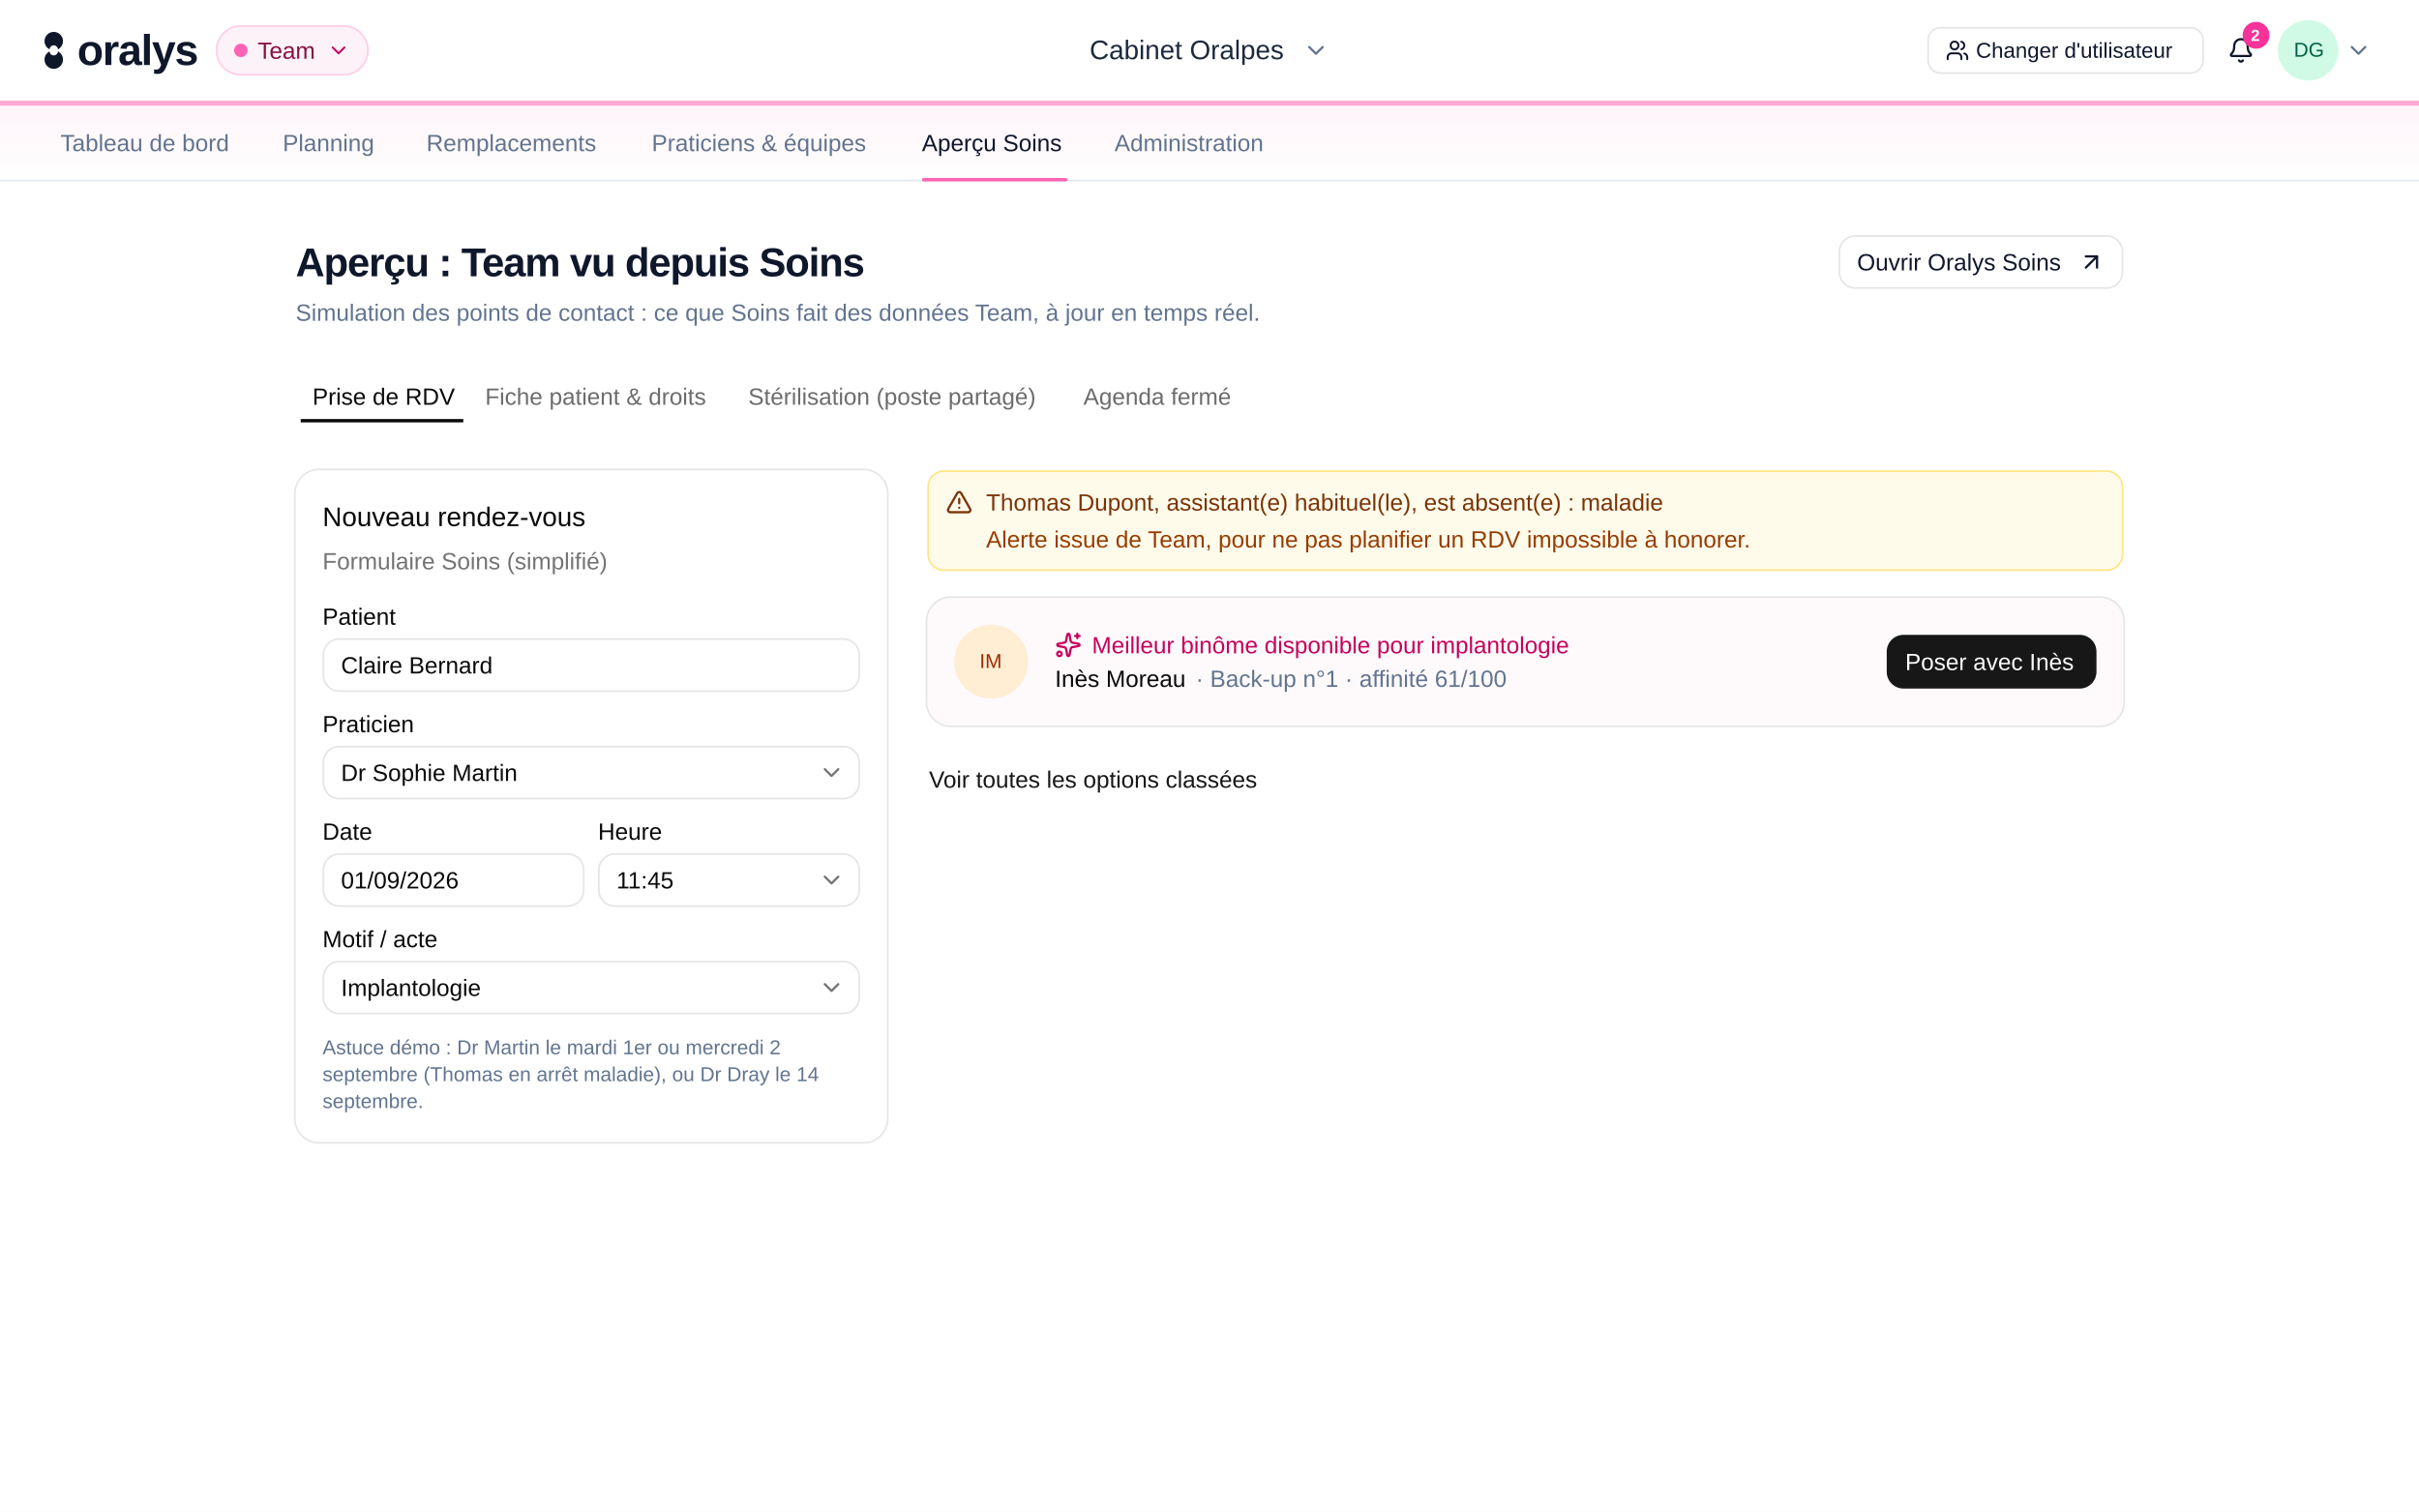
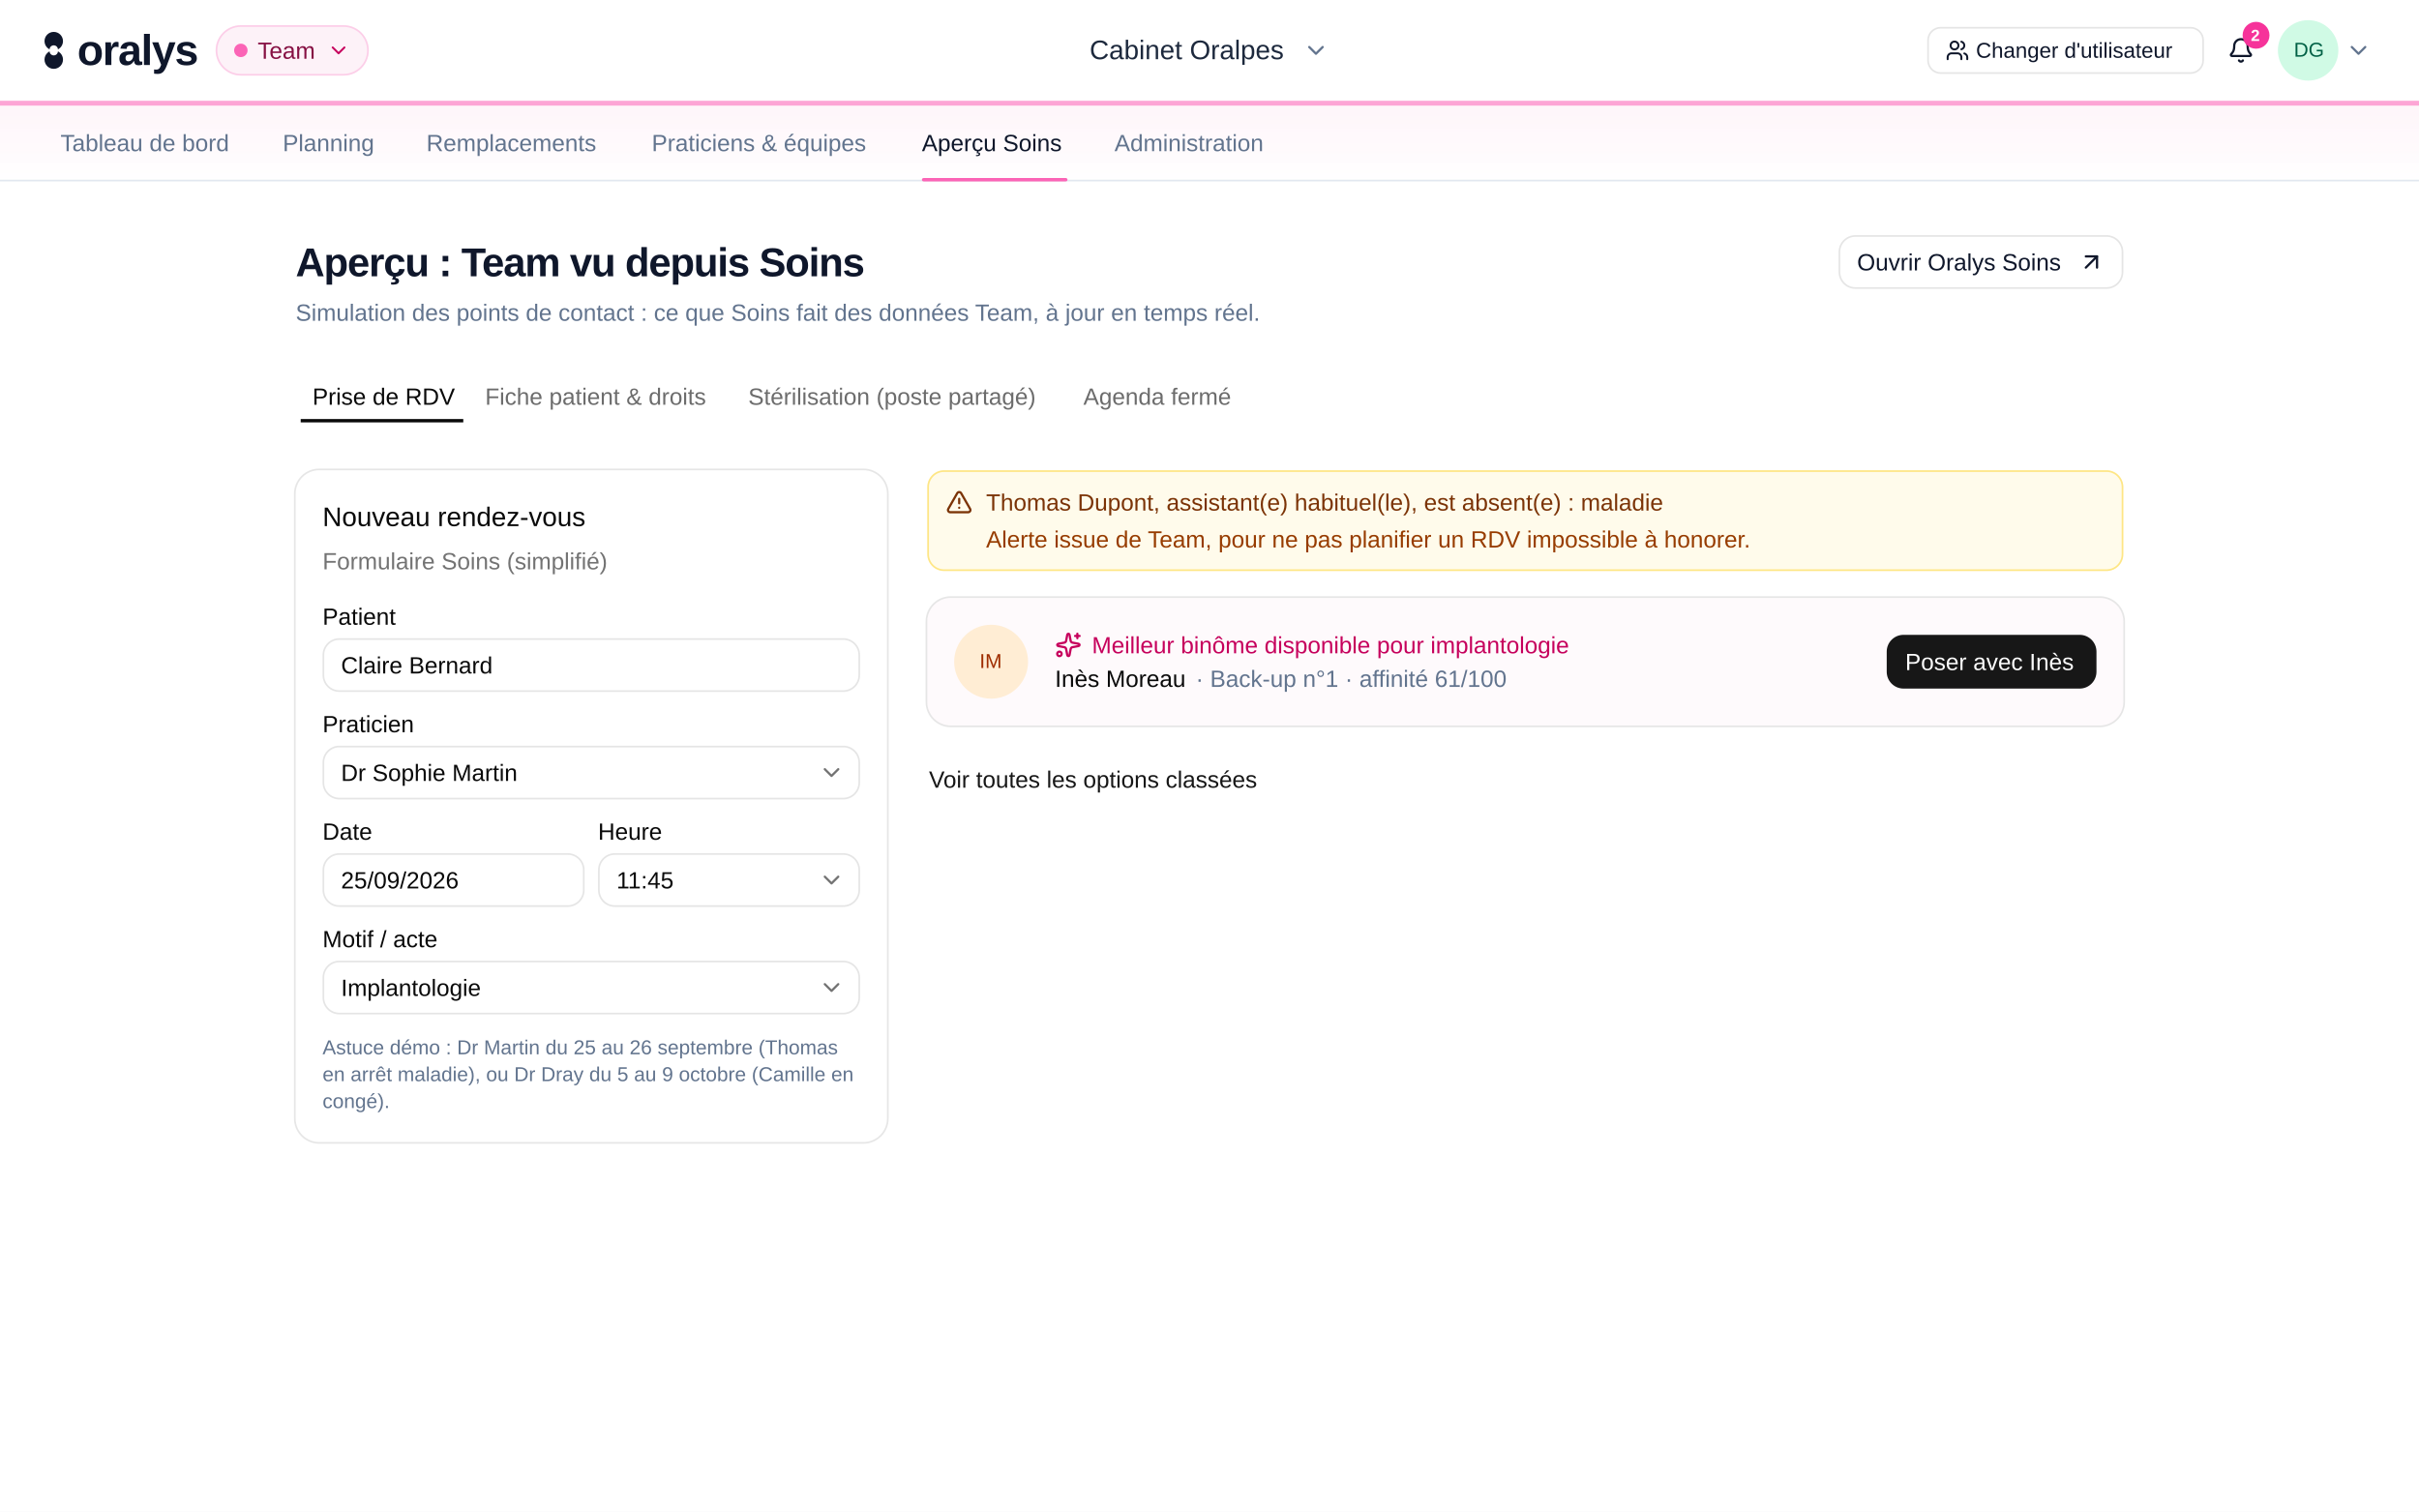
<svg xmlns="http://www.w3.org/2000/svg" width="1440" height="900" viewBox="0 0 1440 900" fill="none">
  <defs>
    <linearGradient id="19-soins-prise-rdv-suggestion-degrade-1" x1="0" y1="0" x2="0" y2="1">
      <stop offset="0" stop-color="#fef2f8" stop-opacity="0.702" />
      <stop offset="1" stop-color="#ffffff" />
    </linearGradient>
  </defs>
  <g id="19 · Aperçu Soins · Prise de RDV">
    <rect id="Fond de page" width="1440" height="900" fill="#ffffff" />
    <g id="Page">
      <rect x="0" y="0" width="1440" height="900" fill="#f8fafc" id="Fond" />
      <g id="Contenu">
        <rect x="0" y="0" width="1440" height="900" fill="#ffffff" id="Fond" />
        <g id="Header · oralys">
          <rect x="0" y="0" width="1440" height="63" fill="#ffffff" id="Fond" />
          <rect x="0" y="60" width="1440" height="3" fill="#fda5d5" id="Bordure basse" />
          <g id="Grille">
            <g id="Rangée · oralys">
              <g id="Rangée · oralys 2">
                <g id="Icon · logo">
                  <svg viewBox="0 0 16 24" x="24" y="17.99" width="16" height="24">
                    <circle cx="8" cy="6.5" r="5.5" fill="#0f172b" />
                    <circle cx="8" cy="17.5" r="5.5" fill="#0f172b" />
                    <rect x="5.5" y="9" width="5" height="6" fill="white" rx="2.5" />
                  </svg>
                </g>
                <text x="46" y="38.7" font-family="Geist, Helvetica Neue, Arial, sans-serif" font-size="25.6" font-weight="600" letter-spacing="-0.64" fill="#0f172b" xml:space="preserve">oralys</text>
              </g>
              <g id="Menu déroulant · Team">
                <rect x="128.37" y="15" width="91.17" height="30" rx="15" fill="#fdf2f8" id="Fond" />
                <rect x="128.87" y="15.5" width="90.17" height="29" rx="14.5" fill="none" stroke="#fccee8" stroke-width="1" id="Bordure" />
                <g id="Bloc">
                  <rect x="139.37" y="26" width="8" height="8" rx="4" fill="#fb64b6" id="Fond" />
                </g>
                <text x="153.37" y="35" font-family="Geist, Helvetica Neue, Arial, sans-serif" font-size="14" font-weight="500" fill="#861043" xml:space="preserve">Team</text>
                <g id="Icon · chevron-down">
                  <svg width="14" height="14" viewBox="0 0 24 24" fill="none" stroke="#c6005c" stroke-width="2" stroke-linecap="round" stroke-linejoin="round" x="194.54" y="23">
                    <path d="m6 9 6 6 6-6" />
                  </svg>
                </g>
              </g>
            </g>
            <g id="Button · Cabinet Oralpes">
              <text x="648.63" y="35.25" font-family="Geist, Helvetica Neue, Arial, sans-serif" font-size="16" font-weight="500" fill="#1d293d" xml:space="preserve">Cabinet Oralpes</text>
              <g id="Icon · chevron-down">
                <svg width="16" height="16" viewBox="0 0 24 24" fill="none" stroke="#62748e" stroke-width="2" stroke-linecap="round" stroke-linejoin="round" x="775.37" y="22">
                  <path d="m6 9 6 6 6-6" />
                </svg>
              </g>
            </g>
            <g id="Actions · Changer d'utilisateur">
              <g id="Button · Changer d'utilisateur">
                <rect x="1147.25" y="16" width="164.75" height="28" rx="8" fill="#ffffff" id="Fond" />
                <rect x="1147.75" y="16.5" width="163.75" height="27" rx="7.5" fill="none" stroke="#e5e5e5" stroke-width="1" id="Bordure" />
                <g id="Icon · users">
                  <svg width="14" height="14" viewBox="0 0 24 24" fill="none" stroke="#0f172b" stroke-width="2" stroke-linecap="round" stroke-linejoin="round" x="1158.25" y="23">
                    <path d="M16 21v-2a4 4 0 0 0-4-4H6a4 4 0 0 0-4 4v2" />
                    <path d="M16 3.128a4 4 0 0 1 0 7.744" />
                    <path d="M22 21v-2a4 4 0 0 0-3-3.87" />
                    <circle cx="9" cy="7" r="4" />
                  </svg>
                </g>
                <text x="1176.25" y="34.4" font-family="Geist, Helvetica Neue, Arial, sans-serif" font-size="12.8" font-weight="500" fill="#0f172b" xml:space="preserve">Changer d'utilisateur</text>
              </g>
              <g id="Déclencheur · Notifications">
                <g id="Icon · bell">
                  <svg width="16" height="16" viewBox="0 0 24 24" fill="none" stroke="#0f172b" stroke-width="2" stroke-linecap="round" stroke-linejoin="round" x="1326" y="22">
                    <path d="M10.268 21a2 2 0 0 0 3.464 0" />
                    <path d="M3.262 15.326A1 1 0 0 0 4 17h16a1 1 0 0 0 .74-1.673C19.41 13.956 18 12.499 18 8A6 6 0 0 0 6 8c0 4.499-1.411 5.956-2.738 7.326" />
                  </svg>
                </g>
                <g id="Rangée · 2">
                  <rect x="1335" y="13" width="16" height="16" rx="8" fill="#f6339a" id="Fond" />
                  <text x="1339.91" y="24.39" font-family="Geist, Helvetica Neue, Arial, sans-serif" font-size="9.6" font-weight="600" fill="#ffffff" xml:space="preserve">2</text>
                </g>
              </g>
              <g id="Menu déroulant · Menu utilisateur">
                <g id="Initiales · DG">
                  <rect x="1356" y="12" width="36" height="36" rx="18" fill="#d0fae5" id="Fond" />
                  <text x="1365.52" y="33.75" font-family="Geist, Helvetica Neue, Arial, sans-serif" font-size="12" font-weight="500" fill="#006045" xml:space="preserve">DG</text>
                </g>
                <g id="Icon · chevron-down">
                  <svg width="16" height="16" viewBox="0 0 24 24" fill="none" stroke="#62748e" stroke-width="2" stroke-linecap="round" stroke-linejoin="round" x="1396" y="22">
                    <path d="m6 9 6 6 6-6" />
                  </svg>
                </g>
              </g>
            </g>
          </g>
        </g>
        <g id="Navigation · Tableau de bord">
          <rect x="0" y="63" width="1440" height="45" fill="url(#19-soins-prise-rdv-suggestion-degrade-1)" id="Fond" />
          <rect x="0" y="107" width="1440" height="1" fill="#e2e8f0" id="Bordure basse" />
          <g id="Liste · Tableau de bord">
            <text x="36" y="90" font-family="Geist, Helvetica Neue, Arial, sans-serif" font-size="14" font-weight="500" fill="#62748e" xml:space="preserve">Tableau de bord</text>
            <text x="168.3" y="90" font-family="Geist, Helvetica Neue, Arial, sans-serif" font-size="14" font-weight="500" fill="#62748e" xml:space="preserve">Planning</text>
            <text x="253.81" y="90" font-family="Geist, Helvetica Neue, Arial, sans-serif" font-size="14" font-weight="500" fill="#62748e" xml:space="preserve">Remplacements</text>
            <text x="387.96" y="90" font-family="Geist, Helvetica Neue, Arial, sans-serif" font-size="14" font-weight="500" fill="#62748e" xml:space="preserve">Praticiens &amp; équipes</text>
            <g id="Lien · Aperçu Soins">
              <text x="548.8" y="90" font-family="Geist, Helvetica Neue, Arial, sans-serif" font-size="14" font-weight="500" fill="#0f172b" xml:space="preserve">Aperçu Soins</text>
              <g id="Bloc 2">
                <rect x="548.8" y="106" width="86.66" height="2" rx="1" fill="#fb64b6" id="Fond" />
              </g>
            </g>
            <text x="663.45" y="90" font-family="Geist, Helvetica Neue, Arial, sans-serif" font-size="14" font-weight="500" fill="#62748e" xml:space="preserve">Administration</text>
          </g>
        </g>
        <g id="Bloc · Aperçu : Team vu depuis Soins 2">
          <g id="Rangée · Aperçu : Team vu depuis Soins">
            <g id="Bloc · Aperçu : Team vu depuis Soins 3">
              <text x="176" y="164.5" font-family="Geist, Helvetica Neue, Arial, sans-serif" font-size="24" font-weight="600" letter-spacing="-0.6" fill="#0f172b" xml:space="preserve">Aperçu : Team vu depuis Soins</text>
              <text x="176" y="191" font-family="Geist, Helvetica Neue, Arial, sans-serif" font-size="14" font-weight="400" fill="#62748e" xml:space="preserve">Simulation des points de contact : ce que Soins fait des données Team, à jour en temps réel.</text>
            </g>
            <g id="Button · Ouvrir Oralys Soins">
              <rect x="1094.49" y="140" width="169.51" height="32" rx="10" fill="#ffffff" id="Fond" />
              <rect x="1094.99" y="140.5" width="168.51" height="31" rx="9.5" fill="none" stroke="#e5e5e5" stroke-width="1" id="Bordure" />
              <text x="1105.49" y="161" font-family="Geist, Helvetica Neue, Arial, sans-serif" font-size="14" font-weight="500" fill="#0f172b" xml:space="preserve">Ouvrir Oralys Soins</text>
              <g id="Icon · arrow-up-right">
                <svg width="16" height="16" viewBox="0 0 24 24" fill="none" stroke="#0f172b" stroke-width="2" stroke-linecap="round" stroke-linejoin="round" x="1237" y="148">
                  <path d="M7 7h10v10" />
                  <path d="M7 17 17 7" />
                </svg>
              </g>
            </g>
          </g>
          <g id="tabs · Prise de RDV">
            <g id="Onglets · Prise de RDV">
              <g id="Onglet · Prise de RDV">
                <rect x="179" y="249.5" width="96.79" height="2" fill="#0a0a0a" id="Indicateur" />
                <text x="186" y="241" font-family="Geist, Helvetica Neue, Arial, sans-serif" font-size="14" font-weight="500" fill="#0a0a0a" xml:space="preserve">Prise de RDV</text>
              </g>
              <text x="288.79" y="241" font-family="Geist, Helvetica Neue, Arial, sans-serif" font-size="14" font-weight="500" fill="#0a0a0a" fill-opacity="0.6" xml:space="preserve">Fiche patient &amp; droits</text>
              <text x="445.41" y="241" font-family="Geist, Helvetica Neue, Arial, sans-serif" font-size="14" font-weight="500" fill="#0a0a0a" fill-opacity="0.6" xml:space="preserve">Stérilisation (poste partagé)</text>
              <text x="644.92" y="241" font-family="Geist, Helvetica Neue, Arial, sans-serif" font-size="14" font-weight="500" fill="#0a0a0a" fill-opacity="0.6" xml:space="preserve">Agenda fermé</text>
            </g>
            <g id="Grille 2">
              <g id="Card · Nouveau rendez-vous">
                <rect x="176" y="280" width="352" height="400" rx="14" fill="#ffffff" id="Fond" />
                <rect x="175.5" y="279.5" width="353" height="401" rx="14.5" fill="none" stroke="#0a0a0a" stroke-opacity="0.102" stroke-width="1" id="Bordure" />
                <g id="Card header · Nouveau rendez-vous">
                  <text x="192" y="313.25" font-family="Geist, Helvetica Neue, Arial, sans-serif" font-size="16" font-weight="500" fill="#0a0a0a" xml:space="preserve">Nouveau rendez-vous</text>
                  <text x="192" y="339" font-family="Geist, Helvetica Neue, Arial, sans-serif" font-size="14" font-weight="400" fill="#737373" xml:space="preserve">Formulaire Soins (simplifié)</text>
                </g>
                <g id="Card content · Patient">
                  <g id="Bloc · Patient">
                    <text x="192" y="372" font-family="Geist, Helvetica Neue, Arial, sans-serif" font-size="14" font-weight="500" fill="#0a0a0a" xml:space="preserve">Patient</text>
                    <g id="Input">
                      <rect x="192.5" y="380.5" width="319" height="31" rx="9.5" fill="none" stroke="#e5e5e5" stroke-width="1" id="Bordure" />
                      <text x="203" y="401" font-family="Geist, Helvetica Neue, Arial, sans-serif" font-size="14" font-weight="400" fill="#0a0a0a">Claire Bernard</text>
                    </g>
                  </g>
                  <g id="Bloc · Praticien">
                    <text x="192" y="436" font-family="Geist, Helvetica Neue, Arial, sans-serif" font-size="14" font-weight="500" fill="#0a0a0a" xml:space="preserve">Praticien</text>
                    <g id="Select · Dr Sophie Martin">
                      <rect x="192.5" y="444.5" width="319" height="31" rx="9.5" fill="none" stroke="#e5e5e5" stroke-width="1" id="Bordure" />
                      <text x="203" y="465" font-family="Geist, Helvetica Neue, Arial, sans-serif" font-size="14" font-weight="400" fill="#0a0a0a" xml:space="preserve">Dr Sophie Martin</text>
                      <g id="Icon · chevron-down">
                        <svg width="16" height="16" viewBox="0 0 24 24" fill="none" stroke="#737373" stroke-width="2" stroke-linecap="round" stroke-linejoin="round" x="487" y="452">
                          <path d="m6 9 6 6 6-6" />
                        </svg>
                      </g>
                    </g>
                  </g>
                  <g id="Grille 3">
                    <g id="Bloc · Date">
                      <text x="192" y="500" font-family="Geist, Helvetica Neue, Arial, sans-serif" font-size="14" font-weight="500" fill="#0a0a0a" xml:space="preserve">Date</text>
                      <g id="Input 2">
                        <rect x="192.5" y="508.5" width="155" height="31" rx="9.5" fill="none" stroke="#e5e5e5" stroke-width="1" id="Bordure" />
-                         <text x="203" y="529" font-family="Geist, Helvetica Neue, Arial, sans-serif" font-size="14" font-weight="400" fill="#0a0a0a">01/09/2026</text>
+                         <text x="203" y="529" font-family="Geist, Helvetica Neue, Arial, sans-serif" font-size="14" font-weight="400" fill="#0a0a0a">25/09/2026</text>
                      </g>
                    </g>
                    <g id="Bloc · Heure">
                      <text x="356" y="500" font-family="Geist, Helvetica Neue, Arial, sans-serif" font-size="14" font-weight="500" fill="#0a0a0a" xml:space="preserve">Heure</text>
                      <g id="Select · 11:45">
                        <rect x="356.5" y="508.5" width="155" height="31" rx="9.5" fill="none" stroke="#e5e5e5" stroke-width="1" id="Bordure" />
                        <text x="367" y="529" font-family="Geist, Helvetica Neue, Arial, sans-serif" font-size="14" font-weight="400" fill="#0a0a0a" xml:space="preserve">11:45</text>
                        <g id="Icon · chevron-down">
                          <svg width="16" height="16" viewBox="0 0 24 24" fill="none" stroke="#737373" stroke-width="2" stroke-linecap="round" stroke-linejoin="round" x="487" y="516">
                            <path d="m6 9 6 6 6-6" />
                          </svg>
                        </g>
                      </g>
                    </g>
                  </g>
                  <g id="Bloc · Motif / acte">
                    <text x="192" y="564" font-family="Geist, Helvetica Neue, Arial, sans-serif" font-size="14" font-weight="500" fill="#0a0a0a" xml:space="preserve">Motif / acte</text>
                    <g id="Select · Implantologie">
                      <rect x="192.5" y="572.5" width="319" height="31" rx="9.5" fill="none" stroke="#e5e5e5" stroke-width="1" id="Bordure" />
                      <text x="203" y="593" font-family="Geist, Helvetica Neue, Arial, sans-serif" font-size="14" font-weight="400" fill="#0a0a0a" xml:space="preserve">Implantologie</text>
                      <g id="Icon · chevron-down">
                        <svg width="16" height="16" viewBox="0 0 24 24" fill="none" stroke="#737373" stroke-width="2" stroke-linecap="round" stroke-linejoin="round" x="487" y="580">
                          <path d="m6 9 6 6 6-6" />
                        </svg>
                      </g>
                    </g>
                  </g>
-                   <g id="Paragraphe · Astuce démo : Dr Martin le mardi 1er ou ">
-                     <text x="192" y="627.75" font-family="Geist, Helvetica Neue, Arial, sans-serif" font-size="12" font-weight="400" fill="#62748e" xml:space="preserve">Astuce démo : Dr Martin le mardi 1er ou mercredi 2</text>
-                     <text x="192" y="643.75" font-family="Geist, Helvetica Neue, Arial, sans-serif" font-size="12" font-weight="400" fill="#62748e" xml:space="preserve">septembre (Thomas en arrêt maladie), ou Dr Dray le 14</text>
-                     <text x="192" y="659.75" font-family="Geist, Helvetica Neue, Arial, sans-serif" font-size="12" font-weight="400" fill="#62748e" xml:space="preserve">septembre.</text>
+                   <g id="Paragraphe · Astuce démo : Dr Martin du 25 au 26 sept">
+                     <text x="192" y="627.75" font-family="Geist, Helvetica Neue, Arial, sans-serif" font-size="12" font-weight="400" fill="#62748e" xml:space="preserve">Astuce démo : Dr Martin du 25 au 26 septembre (Thomas</text>
+                     <text x="192" y="643.75" font-family="Geist, Helvetica Neue, Arial, sans-serif" font-size="12" font-weight="400" fill="#62748e" xml:space="preserve">en arrêt maladie), ou Dr Dray du 5 au 9 octobre (Camille en</text>
+                     <text x="192" y="659.75" font-family="Geist, Helvetica Neue, Arial, sans-serif" font-size="12" font-weight="400" fill="#62748e" xml:space="preserve">congé).</text>
                  </g>
                </g>
              </g>
              <g id="Bloc · Thomas Dupont, assistant(e) habituel(le)">
                <g id="Alerte · Thomas Dupont, assistant(e) habituel(le)">
                  <rect x="552" y="280" width="712" height="60" rx="10" fill="#fffbeb" id="Fond" />
                  <rect x="552.5" y="280.5" width="711" height="59" rx="9.5" fill="none" stroke="#fee685" stroke-width="1" id="Bordure" />
                  <g id="Icon · triangle-alert">
                    <svg width="16" height="16" viewBox="0 0 24 24" fill="none" stroke="#7b3306" stroke-width="2" stroke-linecap="round" stroke-linejoin="round" x="563" y="291">
                      <path d="m21.73 18-8-14a2 2 0 0 0-3.48 0l-8 14A2 2 0 0 0 4 21h16a2 2 0 0 0 1.73-3" />
                      <path d="M12 9v4" />
                      <path d="M12 17h.01" />
                    </svg>
                  </g>
                  <text x="587" y="304" font-family="Geist, Helvetica Neue, Arial, sans-serif" font-size="14" font-weight="500" fill="#7b3306" xml:space="preserve">Thomas Dupont, assistant(e) habituel(le), est absent(e) : maladie</text>
                  <text x="587" y="326" font-family="Geist, Helvetica Neue, Arial, sans-serif" font-size="14" font-weight="400" fill="#973c00" xml:space="preserve">Alerte issue de Team, pour ne pas planifier un RDV impossible à honorer.</text>
                </g>
                <g id="Card · Meilleur binôme disponible pour implanto">
                  <rect x="552" y="356" width="712" height="76" rx="14" fill="#fcf2f8" fill-opacity="0.4" id="Fond" />
                  <rect x="551.5" y="355.5" width="713" height="77" rx="14.5" fill="none" stroke="#0a0a0a" stroke-opacity="0.102" stroke-width="1" id="Bordure" />
                  <g id="Card content · Meilleur binôme disponible pour implanto">
                    <g id="Initiales · IM">
                      <rect x="568" y="372" width="44" height="44" rx="22" fill="#ffedd4" id="Fond" />
                      <text x="583.09" y="397.75" font-family="Geist, Helvetica Neue, Arial, sans-serif" font-size="12" font-weight="500" fill="#9f2d00" xml:space="preserve">IM</text>
                    </g>
                    <g id="Bloc · Meilleur binôme disponible pour implanto">
                      <g id="Paragraphe · Meilleur binôme disponible pour implanto">
                        <g id="Icon · sparkles">
                          <svg width="16" height="16" viewBox="0 0 24 24" fill="none" stroke="#c6005c" stroke-width="2" stroke-linecap="round" stroke-linejoin="round" x="628" y="376">
                            <path d="M11.017 2.814a1 1 0 0 1 1.966 0l1.051 5.558a2 2 0 0 0 1.594 1.594l5.558 1.051a1 1 0 0 1 0 1.966l-5.558 1.051a2 2 0 0 0-1.594 1.594l-1.051 5.558a1 1 0 0 1-1.966 0l-1.051-5.558a2 2 0 0 0-1.594-1.594l-5.558-1.051a1 1 0 0 1 0-1.966l5.558-1.051a2 2 0 0 0 1.594-1.594z" />
                            <path d="M20 2v4" />
                            <path d="M22 4h-4" />
                            <circle cx="4" cy="20" r="2" />
                          </svg>
                        </g>
                        <text x="650" y="389" font-family="Geist, Helvetica Neue, Arial, sans-serif" font-size="14" font-weight="400" fill="#c6005c" xml:space="preserve">Meilleur binôme disponible pour implantologie</text>
                      </g>
                      <g id="Paragraphe · Inès Moreau · Back-up n°1 · affinité 61/">
                        <text x="628" y="409" font-family="Geist, Helvetica Neue, Arial, sans-serif" font-size="14" font-weight="500" fill="#0a0a0a" xml:space="preserve">Inès Moreau</text>
                        <text x="711.78" y="409" font-family="Geist, Helvetica Neue, Arial, sans-serif" font-size="14" font-weight="400" fill="#62748e" xml:space="preserve">· Back-up n°1 · affinité 61/100</text>
                      </g>
                    </g>
                    <g id="Button · Poser avec Inès">
                      <rect x="1123.14" y="378" width="124.86" height="32" rx="10" fill="#171717" id="Fond" />
                      <text x="1134.14" y="399" font-family="Geist, Helvetica Neue, Arial, sans-serif" font-size="14" font-weight="500" fill="#fafafa" xml:space="preserve">Poser avec Inès</text>
                    </g>
                  </g>
                </g>
                <text x="553" y="469" font-family="Geist, Helvetica Neue, Arial, sans-serif" font-size="14" font-weight="500" fill="#171717" xml:space="preserve">Voir toutes les options classées</text>
              </g>
            </g>
          </g>
        </g>
      </g>
    </g>
  </g>
</svg>
